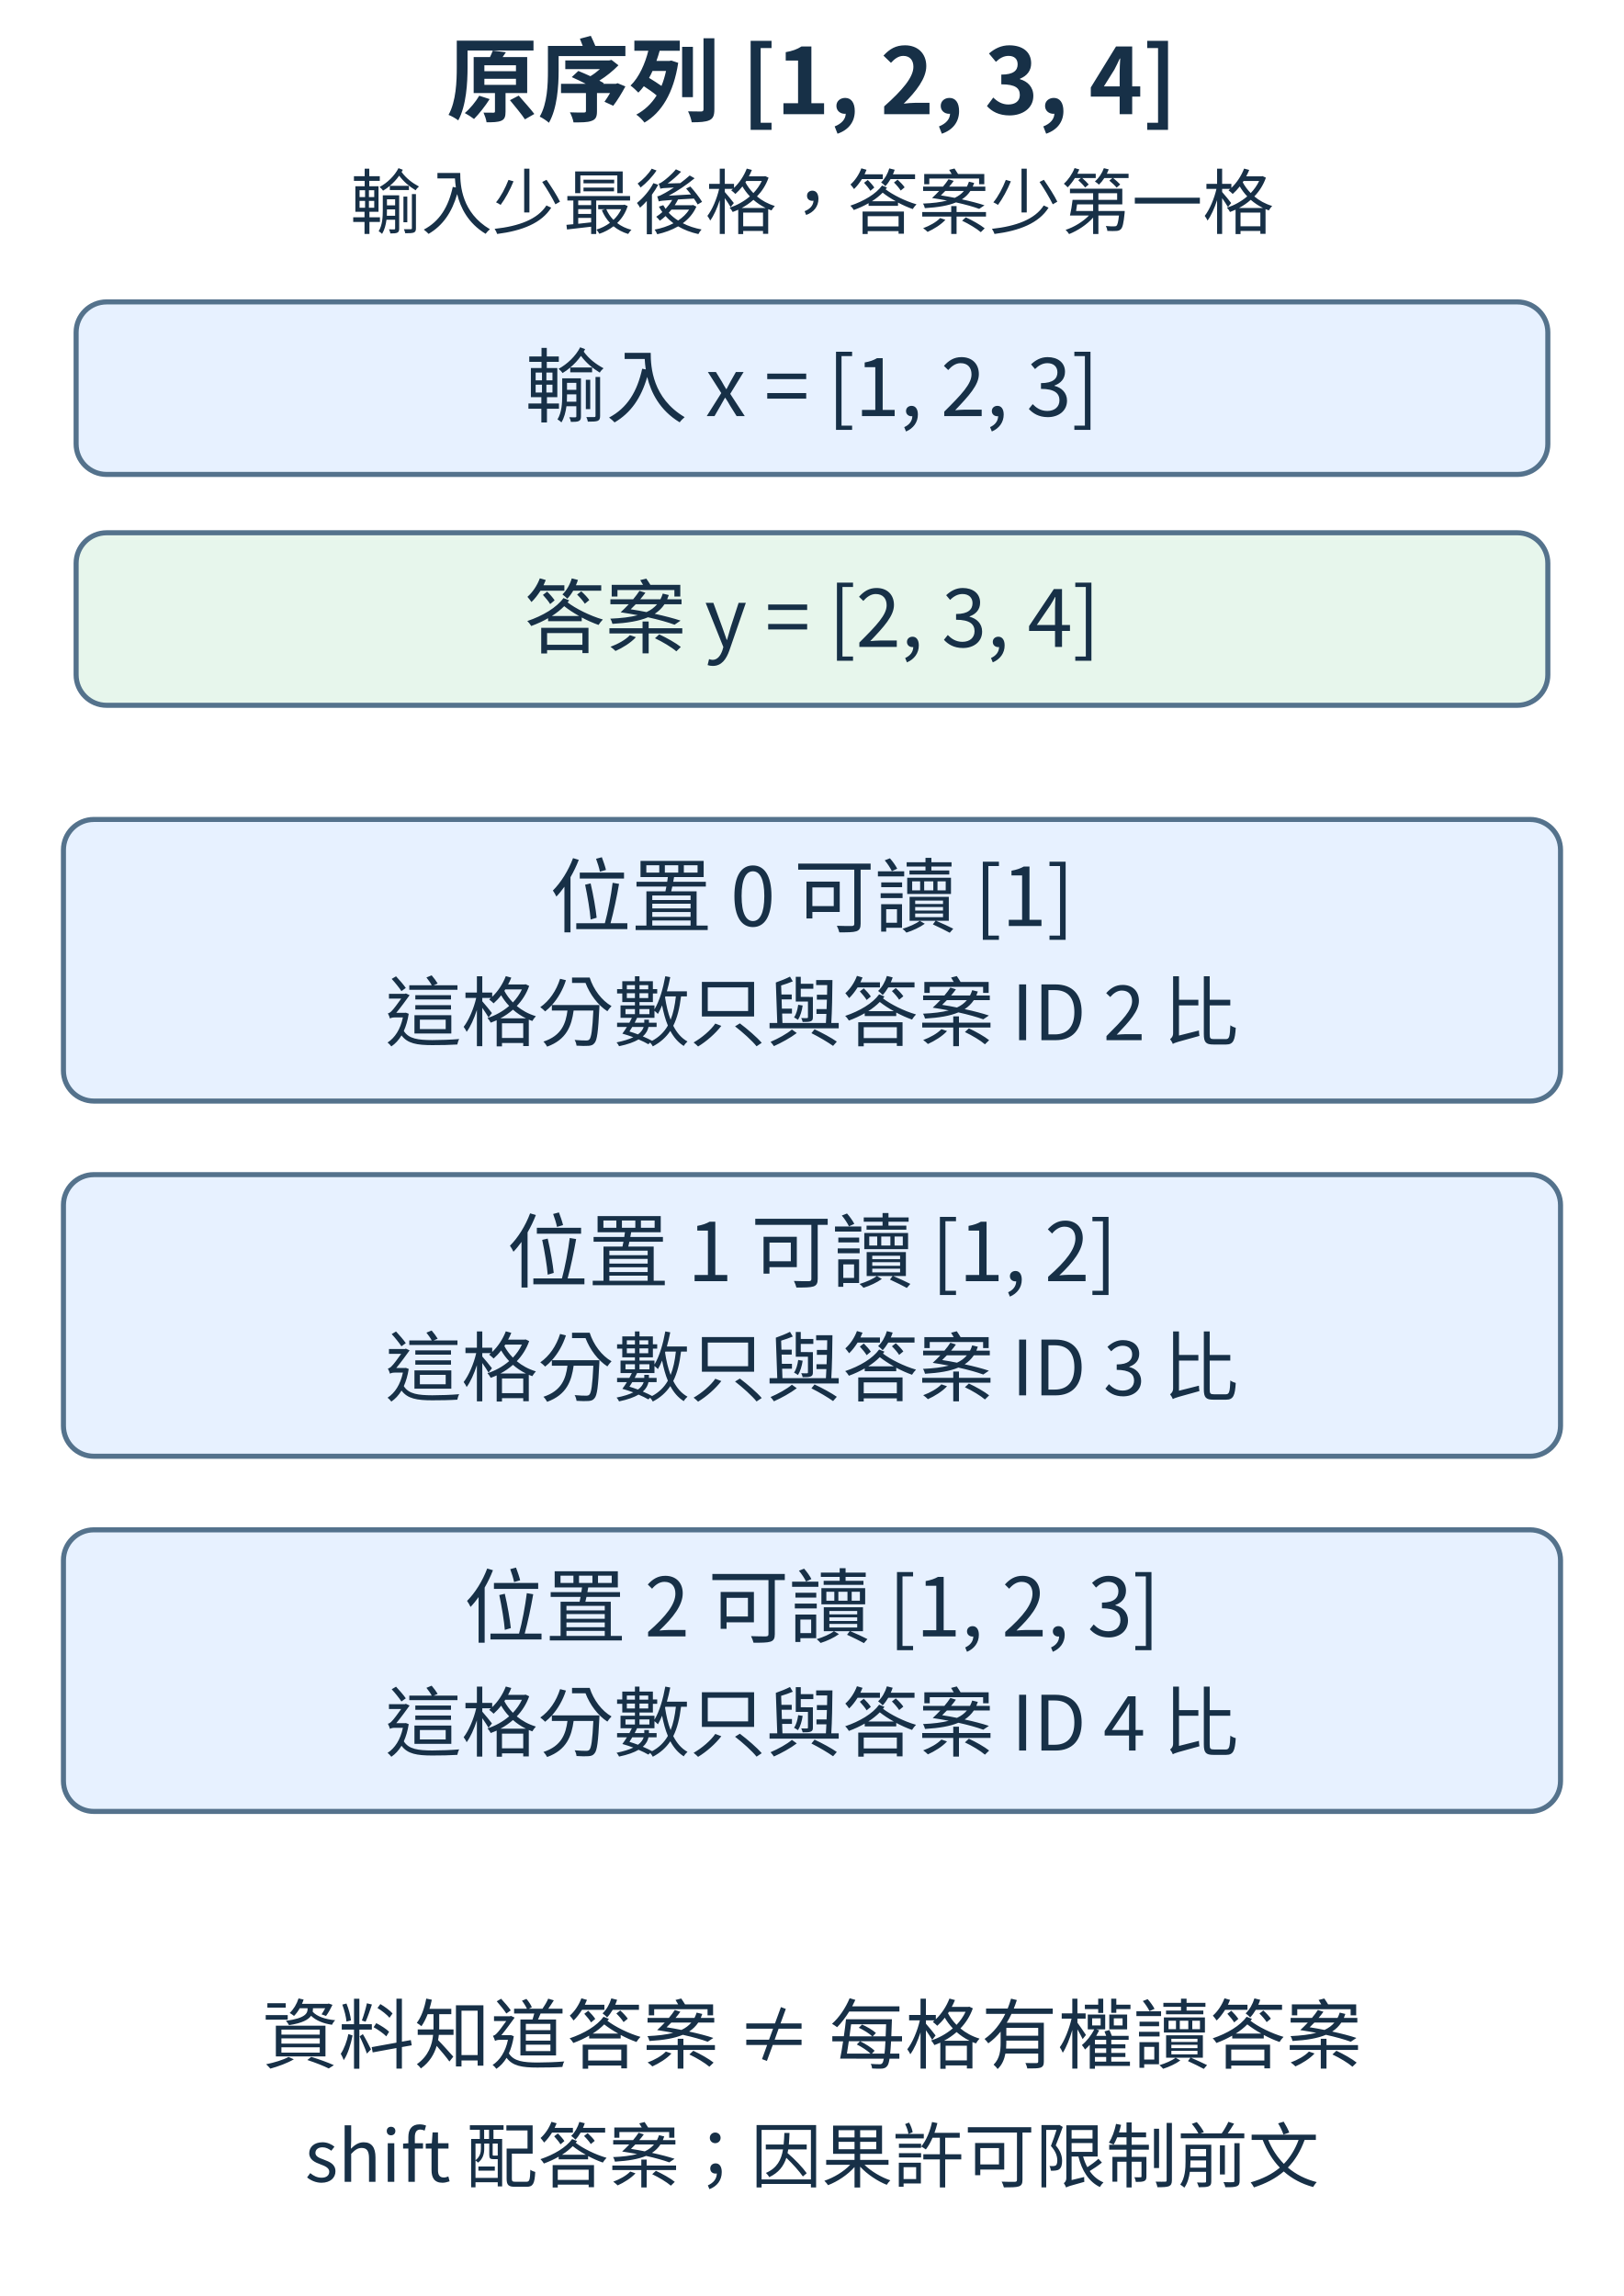
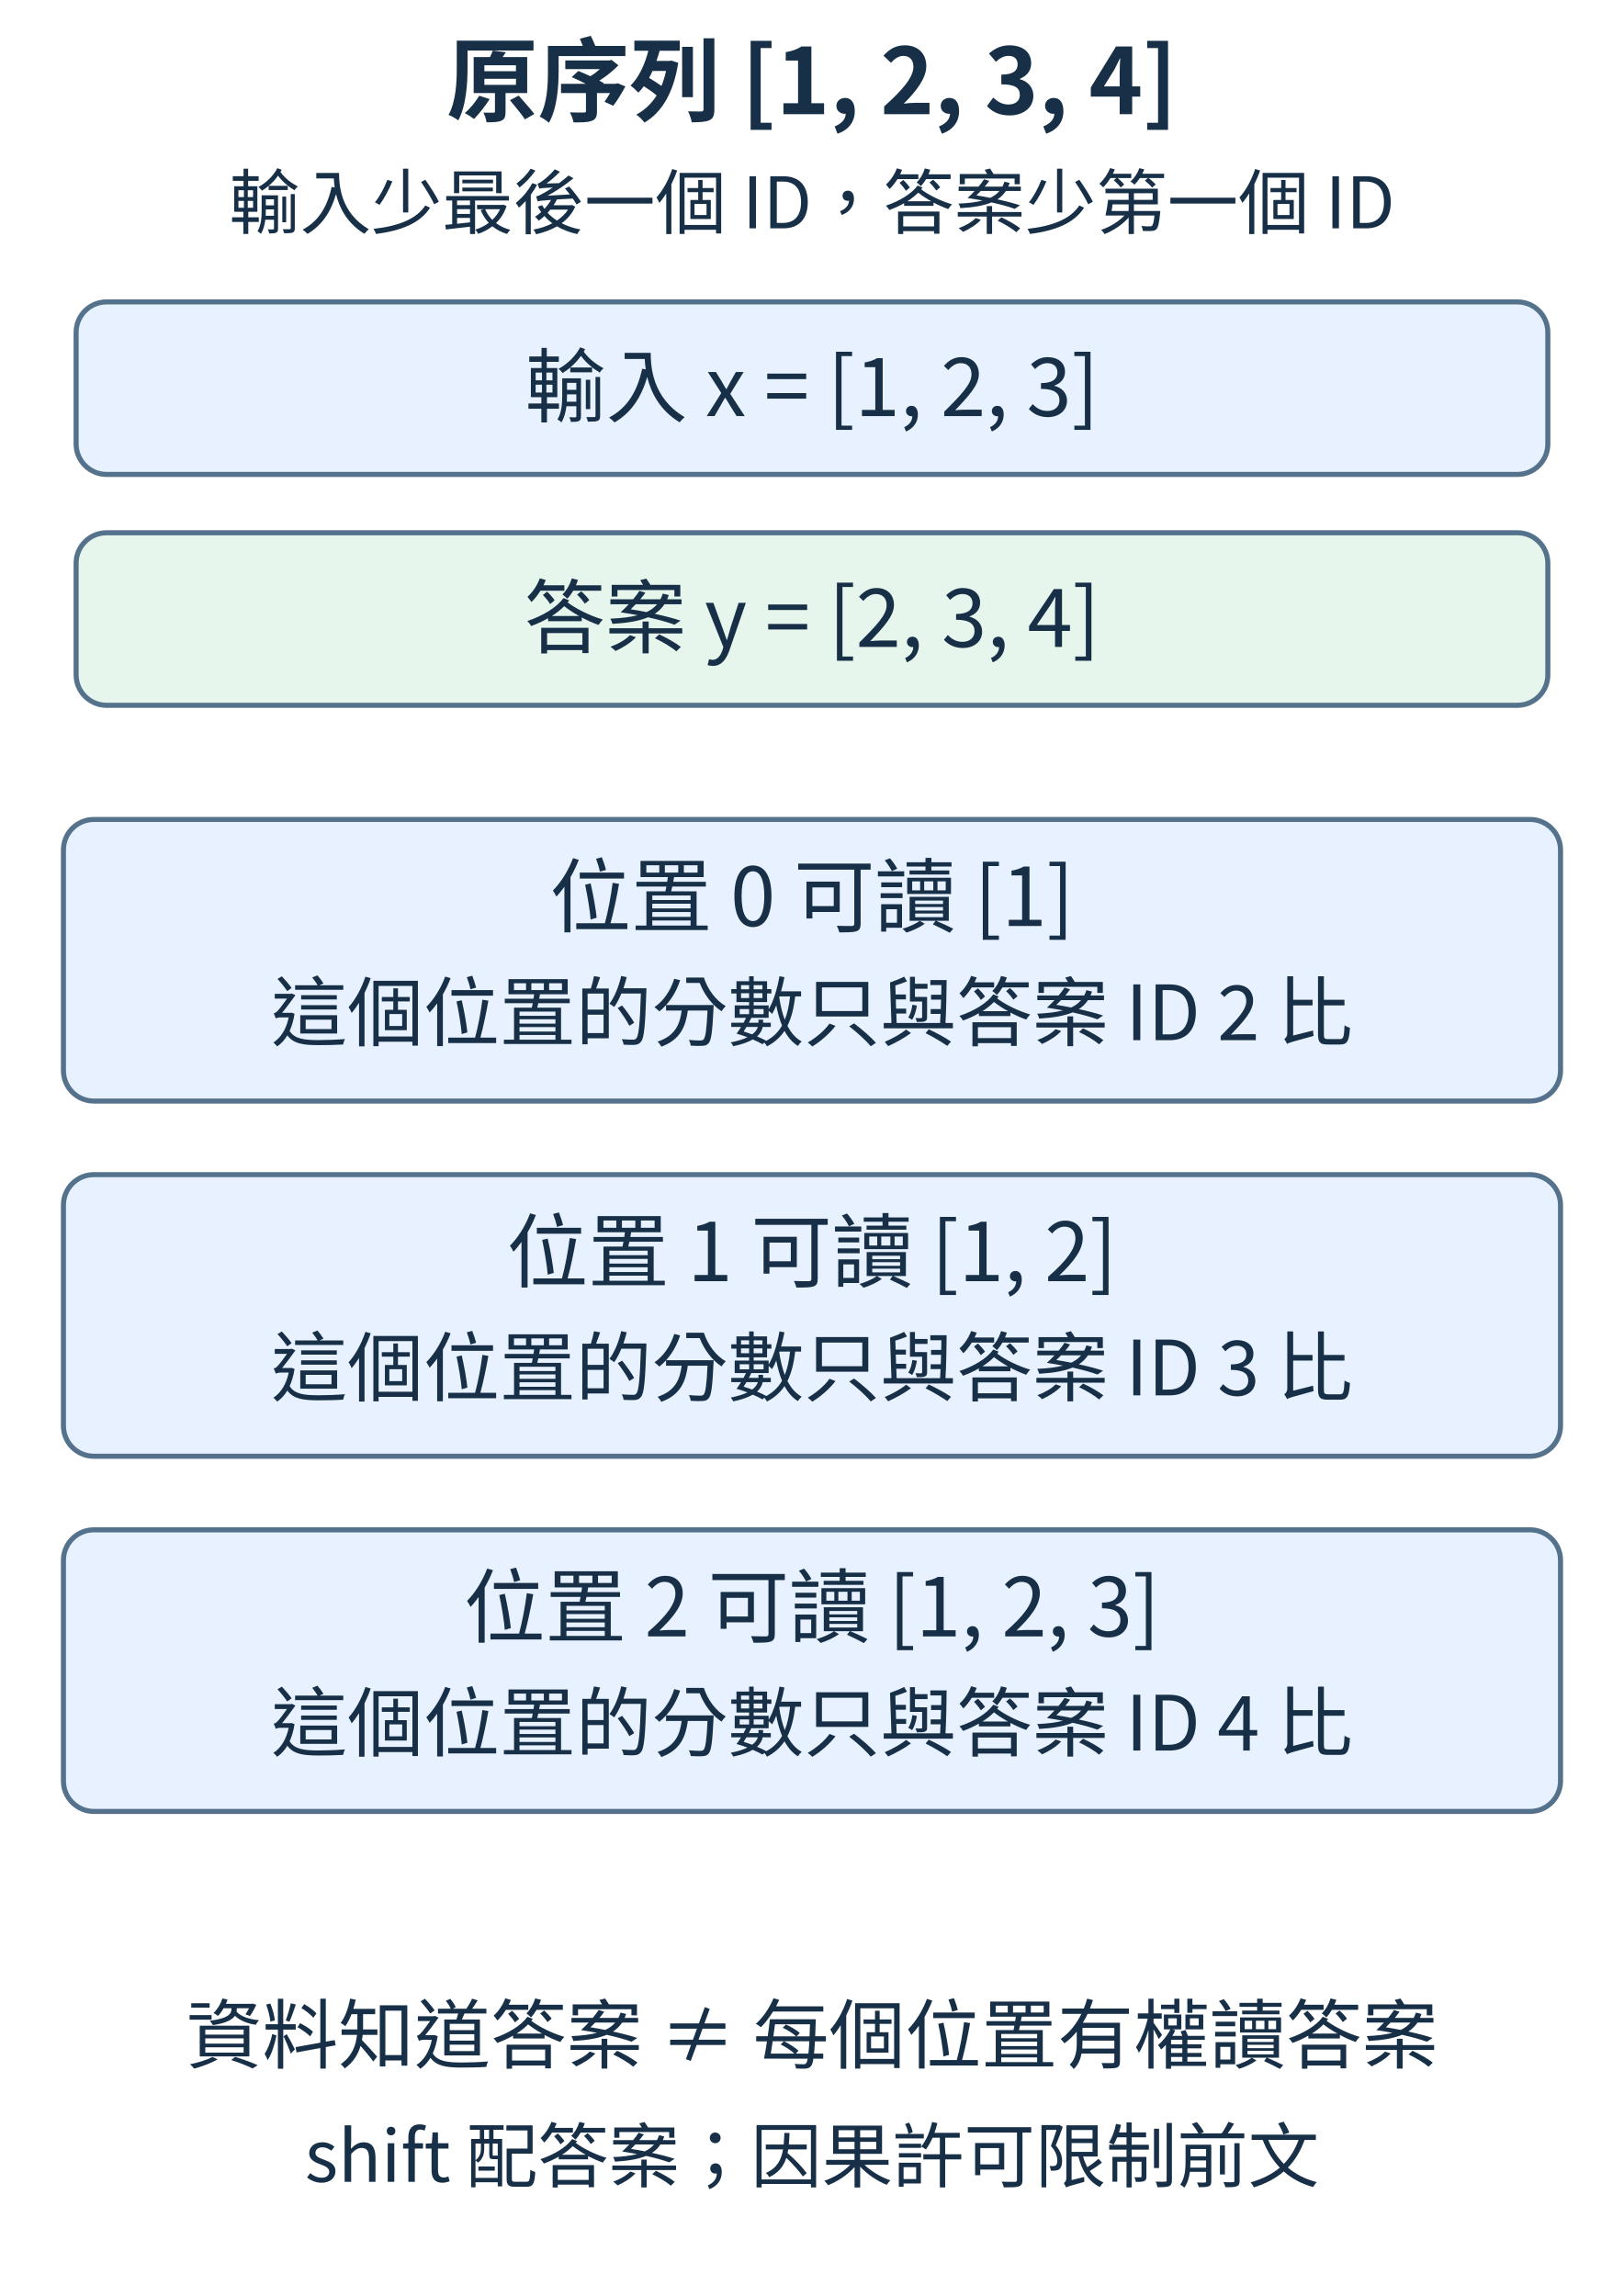
<svg xmlns="http://www.w3.org/2000/svg" width="640" height="905" viewBox="0 0 640 905" role="img" aria-labelledby="title desc">
  <defs>
    <marker id="arrow" markerWidth="9" markerHeight="9" refX="8" refY="4.5" orient="auto">
      <path d="M0,0 L9,4.5 L0,9 Z" fill="#54728c" />
    </marker>
  </defs>
  <rect width="640" height="905" fill="#fff" />
  <g font-family="Noto Sans CJK TC, Noto Sans TC, sans-serif">
    <text x="320" y="45" text-anchor="middle" font-size="36" fill="#173047" font-weight="bold">原序列 [1, 2, 3, 4]</text>
-     <text x="320" y="90" text-anchor="middle" font-size="28" fill="#173047" font-weight="normal">輸入少最後格，答案少第一格</text>
+     <text x="320" y="90" text-anchor="middle" font-size="28" fill="#173047" font-weight="normal">輸入少最後一個 ID，答案少第一個 ID</text>
    <rect x="30" y="119" width="580" height="68" rx="12" fill="#e7f1ff" stroke="#54728c" stroke-width="2" />
    <text x="320" y="164" text-anchor="middle" font-size="32" fill="#173047" font-weight="normal">輸入 x = [1, 2, 3]</text>
    <rect x="30" y="210" width="580" height="68" rx="12" fill="#e7f6ec" stroke="#54728c" stroke-width="2" />
    <text x="320" y="255" text-anchor="middle" font-size="32" fill="#173047" font-weight="normal">答案 y = [2, 3, 4]</text>
    <rect x="25" y="323" width="590" height="111" rx="12" fill="#e7f1ff" stroke="#54728c" stroke-width="2" />
    <text x="320" y="365" text-anchor="middle" font-size="32" fill="#173047" font-weight="normal">位置 0 可讀 [1]</text>
-     <text x="320" y="410" text-anchor="middle" font-size="30" fill="#173047" font-weight="normal">這格分數只與答案 ID 2 比</text>
+     <text x="320" y="410" text-anchor="middle" font-size="30" fill="#173047" font-weight="normal">這個位置的分數只與答案 ID 2 比</text>
    <rect x="25" y="463" width="590" height="111" rx="12" fill="#e7f1ff" stroke="#54728c" stroke-width="2" />
    <text x="320" y="505" text-anchor="middle" font-size="32" fill="#173047" font-weight="normal">位置 1 可讀 [1, 2]</text>
-     <text x="320" y="550" text-anchor="middle" font-size="30" fill="#173047" font-weight="normal">這格分數只與答案 ID 3 比</text>
+     <text x="320" y="550" text-anchor="middle" font-size="30" fill="#173047" font-weight="normal">這個位置的分數只與答案 ID 3 比</text>
    <rect x="25" y="603" width="590" height="111" rx="12" fill="#e7f1ff" stroke="#54728c" stroke-width="2" />
    <text x="320" y="645" text-anchor="middle" font-size="32" fill="#173047" font-weight="normal">位置 2 可讀 [1, 2, 3]</text>
-     <text x="320" y="690" text-anchor="middle" font-size="30" fill="#173047" font-weight="normal">這格分數只與答案 ID 4 比</text>
-     <text x="320" y="813" text-anchor="middle" font-size="30" fill="#173047" font-weight="normal">資料知道答案 ≠ 每格有權讀答案</text>
+     <text x="320" y="690" text-anchor="middle" font-size="30" fill="#173047" font-weight="normal">這個位置的分數只與答案 ID 4 比</text>
+     <text x="320" y="813" text-anchor="middle" font-size="30" fill="#173047" font-weight="normal">資料知道答案 ≠ 每個位置有權讀答案</text>
    <text x="320" y="860" text-anchor="middle" font-size="28" fill="#173047" font-weight="normal">shift 配答案；因果許可限制前文</text>
  </g>
</svg>
